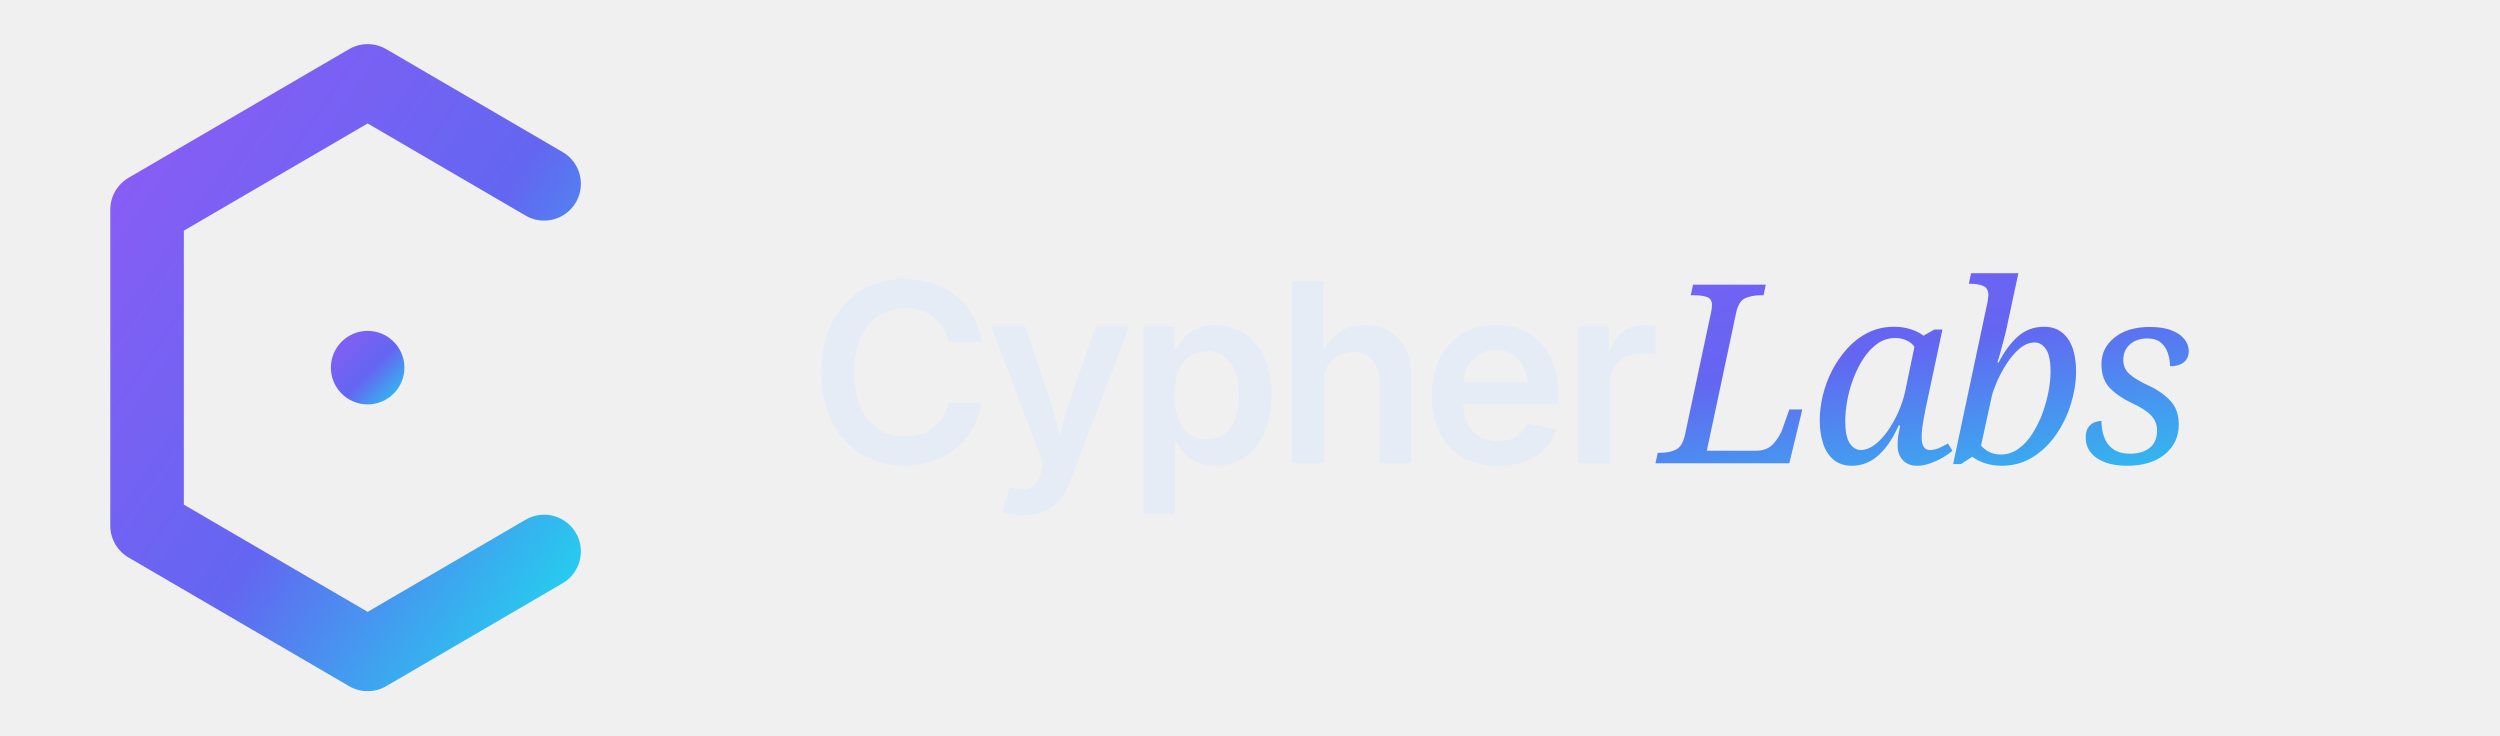
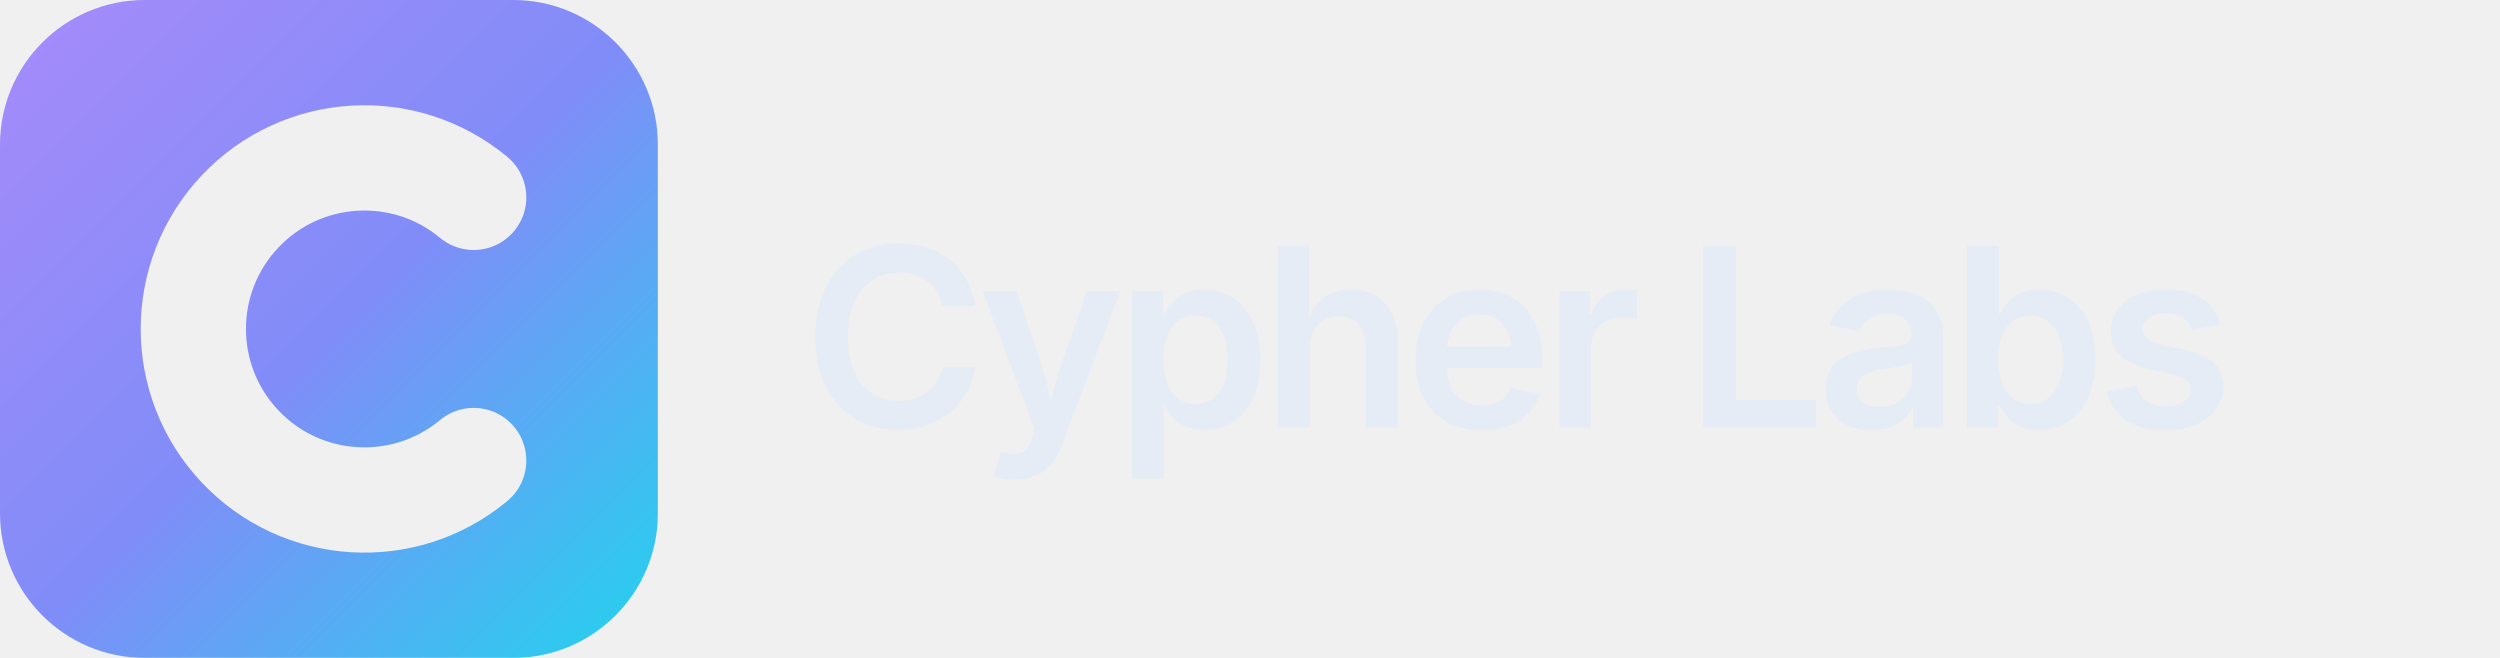
- <svg xmlns="http://www.w3.org/2000/svg" viewBox="0 0 340 100" role="img" aria-label="Cypher Labs">
+ <svg xmlns="http://www.w3.org/2000/svg" viewBox="0 0 380 100" role="img" aria-label="Cypher Labs">
  <defs>
-     <linearGradient id="cypher-grad-lo" x1="0%" y1="0%" x2="100%" y2="100%">
-       <stop offset="0%" stop-color="#8b5cf6" />
-       <stop offset="55%" stop-color="#6366f1" />
+     <linearGradient id="cl-grad" x1="0%" y1="0%" x2="100%" y2="100%">
+       <stop offset="0%" stop-color="#a78bfa" />
+       <stop offset="50%" stop-color="#818cf8" />
      <stop offset="100%" stop-color="#22d3ee" />
    </linearGradient>
+     <mask id="cl-mask">
+       <rect width="100" height="100" fill="white" />
+       <path d="M 72 30 A 26 26 0 1 0 72 70" fill="none" stroke="black" stroke-width="16" stroke-linecap="round" />
+     </mask>
  </defs>
-   <g transform="translate(0,0)">
-     <path d="M 74 25 L 50 11 L 20 28.5 L 20 71.5 L 50 89 L 74 75" fill="none" stroke="url(#cypher-grad-lo)" stroke-width="10" stroke-linecap="round" stroke-linejoin="round" />
-     <circle cx="50" cy="50" r="5" fill="url(#cypher-grad-lo)" />
-   </g>
-   <text x="110" y="63" font-family="Inter, -apple-system, system-ui, sans-serif" font-size="34" font-weight="600" letter-spacing="-1" fill="#e6ecf5">Cypher<tspan font-family="Instrument Serif, Georgia, serif" font-style="italic" font-weight="400" fill="url(#cypher-grad-lo)"> Labs</tspan>
-   </text>
+   <rect width="100" height="100" rx="22" fill="url(#cl-grad)" mask="url(#cl-mask)" />
+   <text x="122" y="65" font-family="Inter, -apple-system, system-ui, sans-serif" font-size="38" font-weight="600" letter-spacing="-1.5" fill="#e6ecf5">Cypher Labs</text>
</svg>
